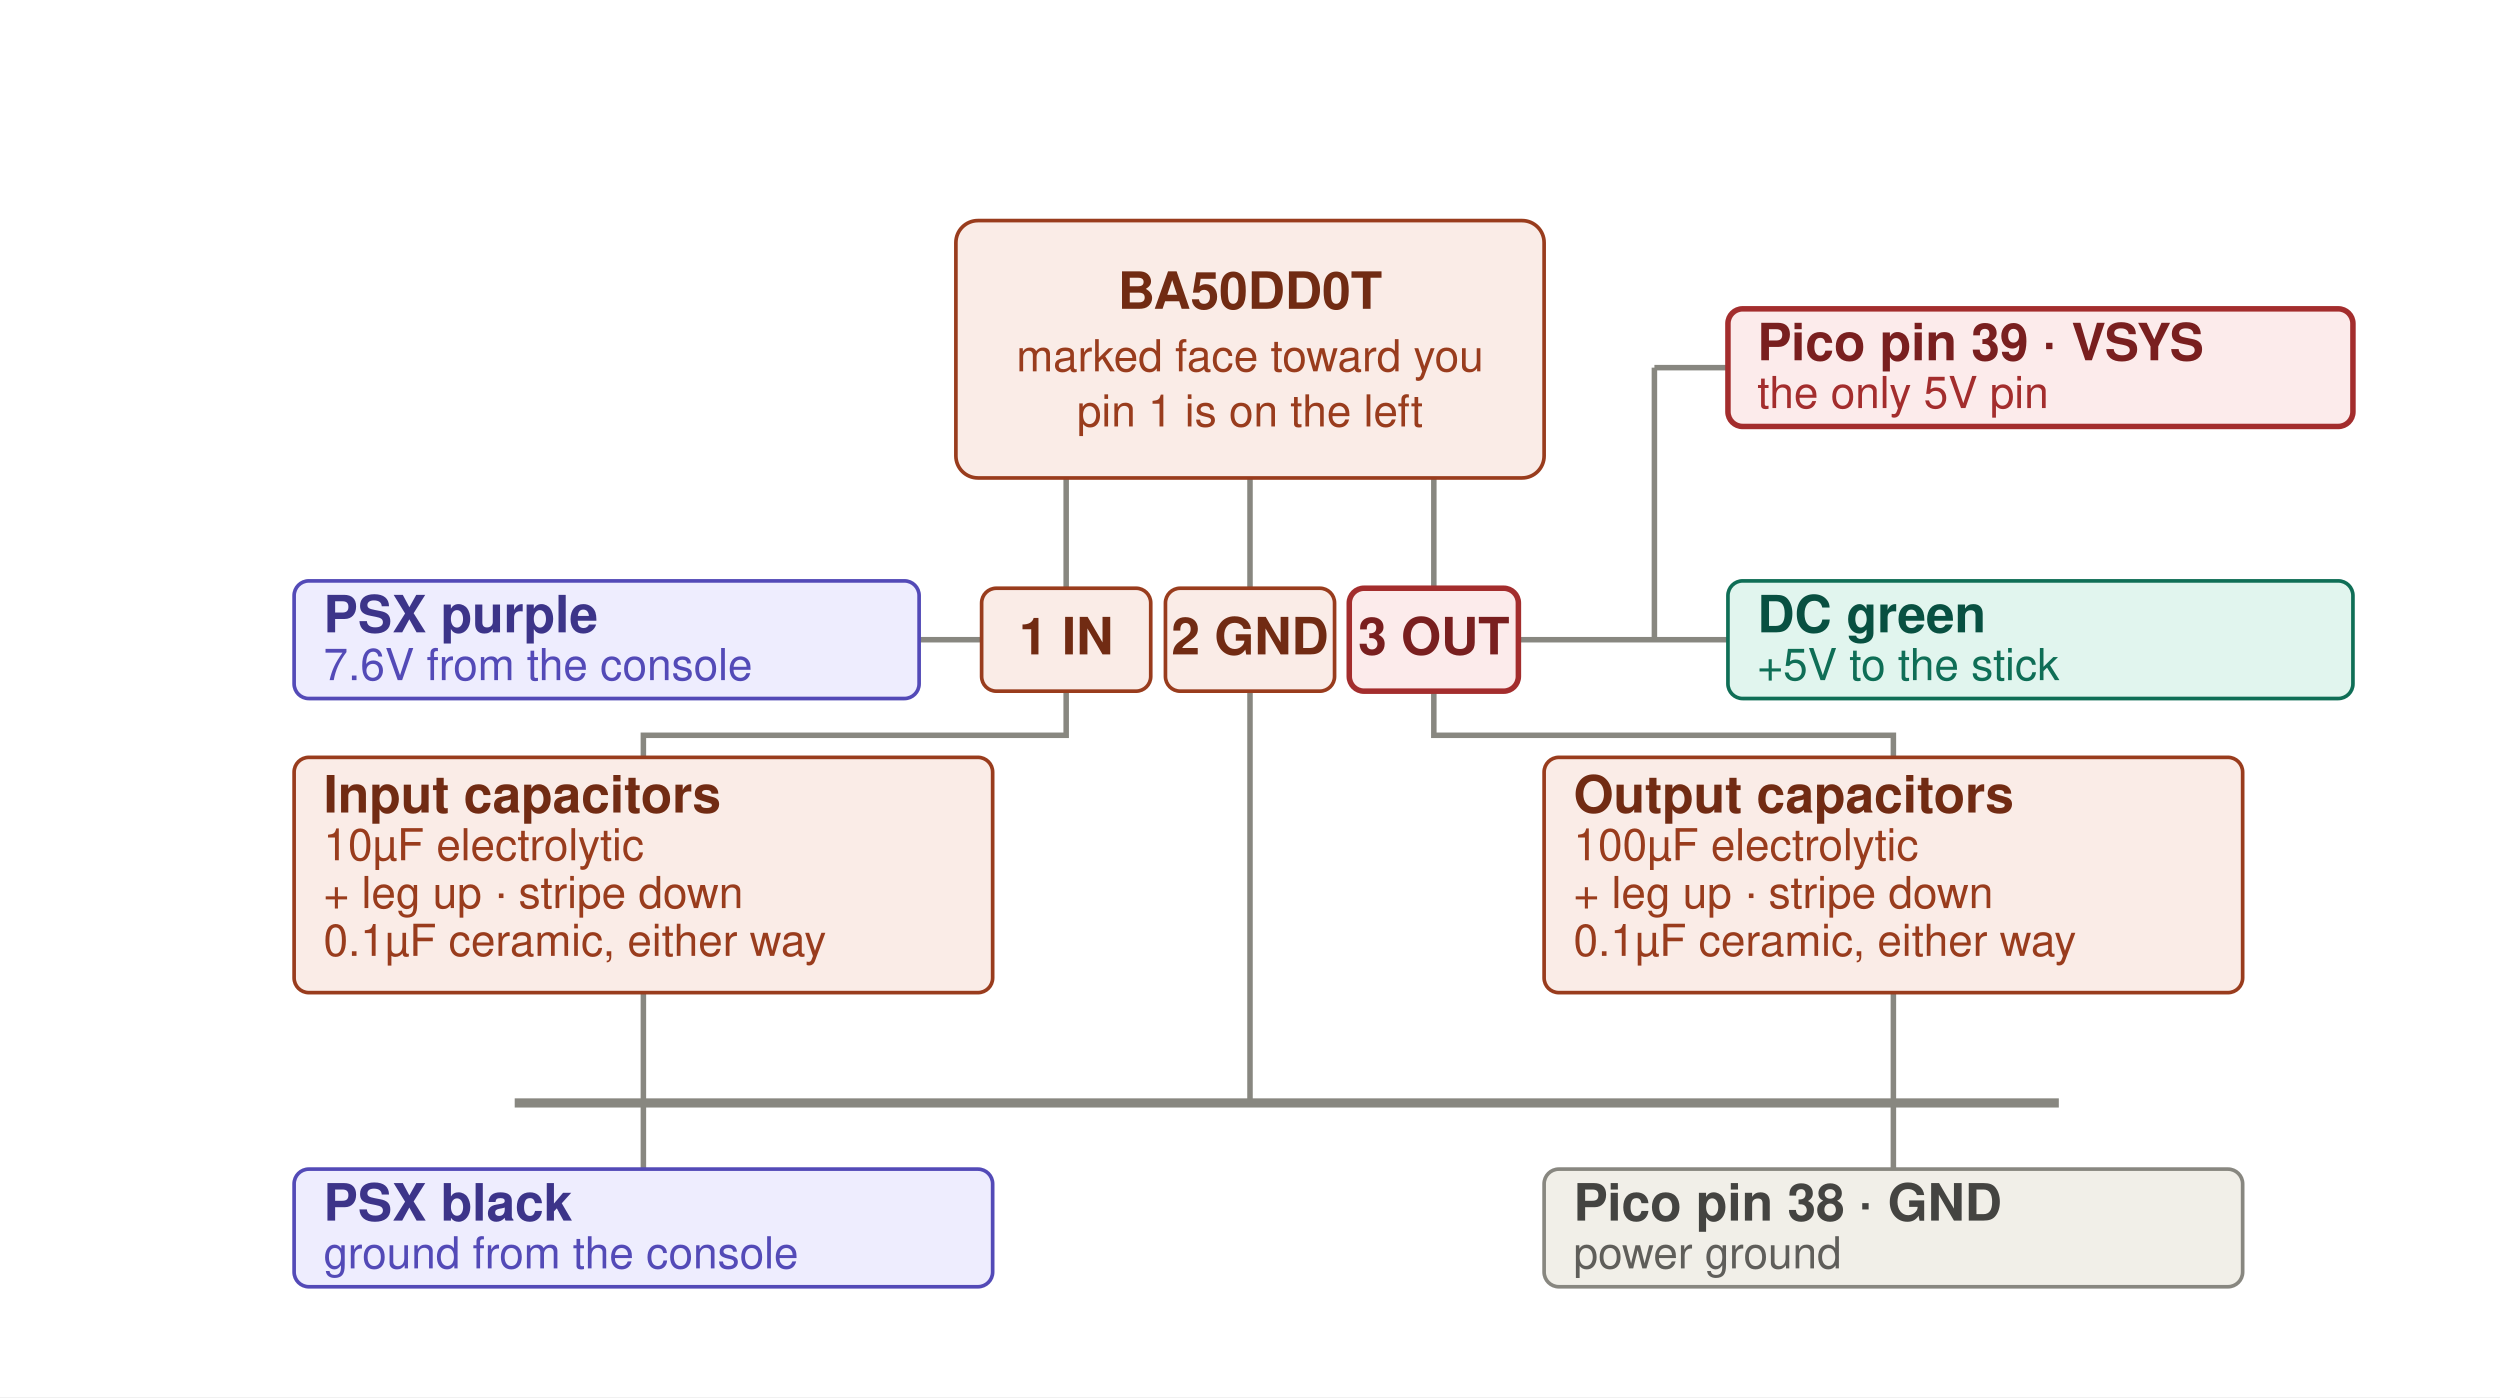
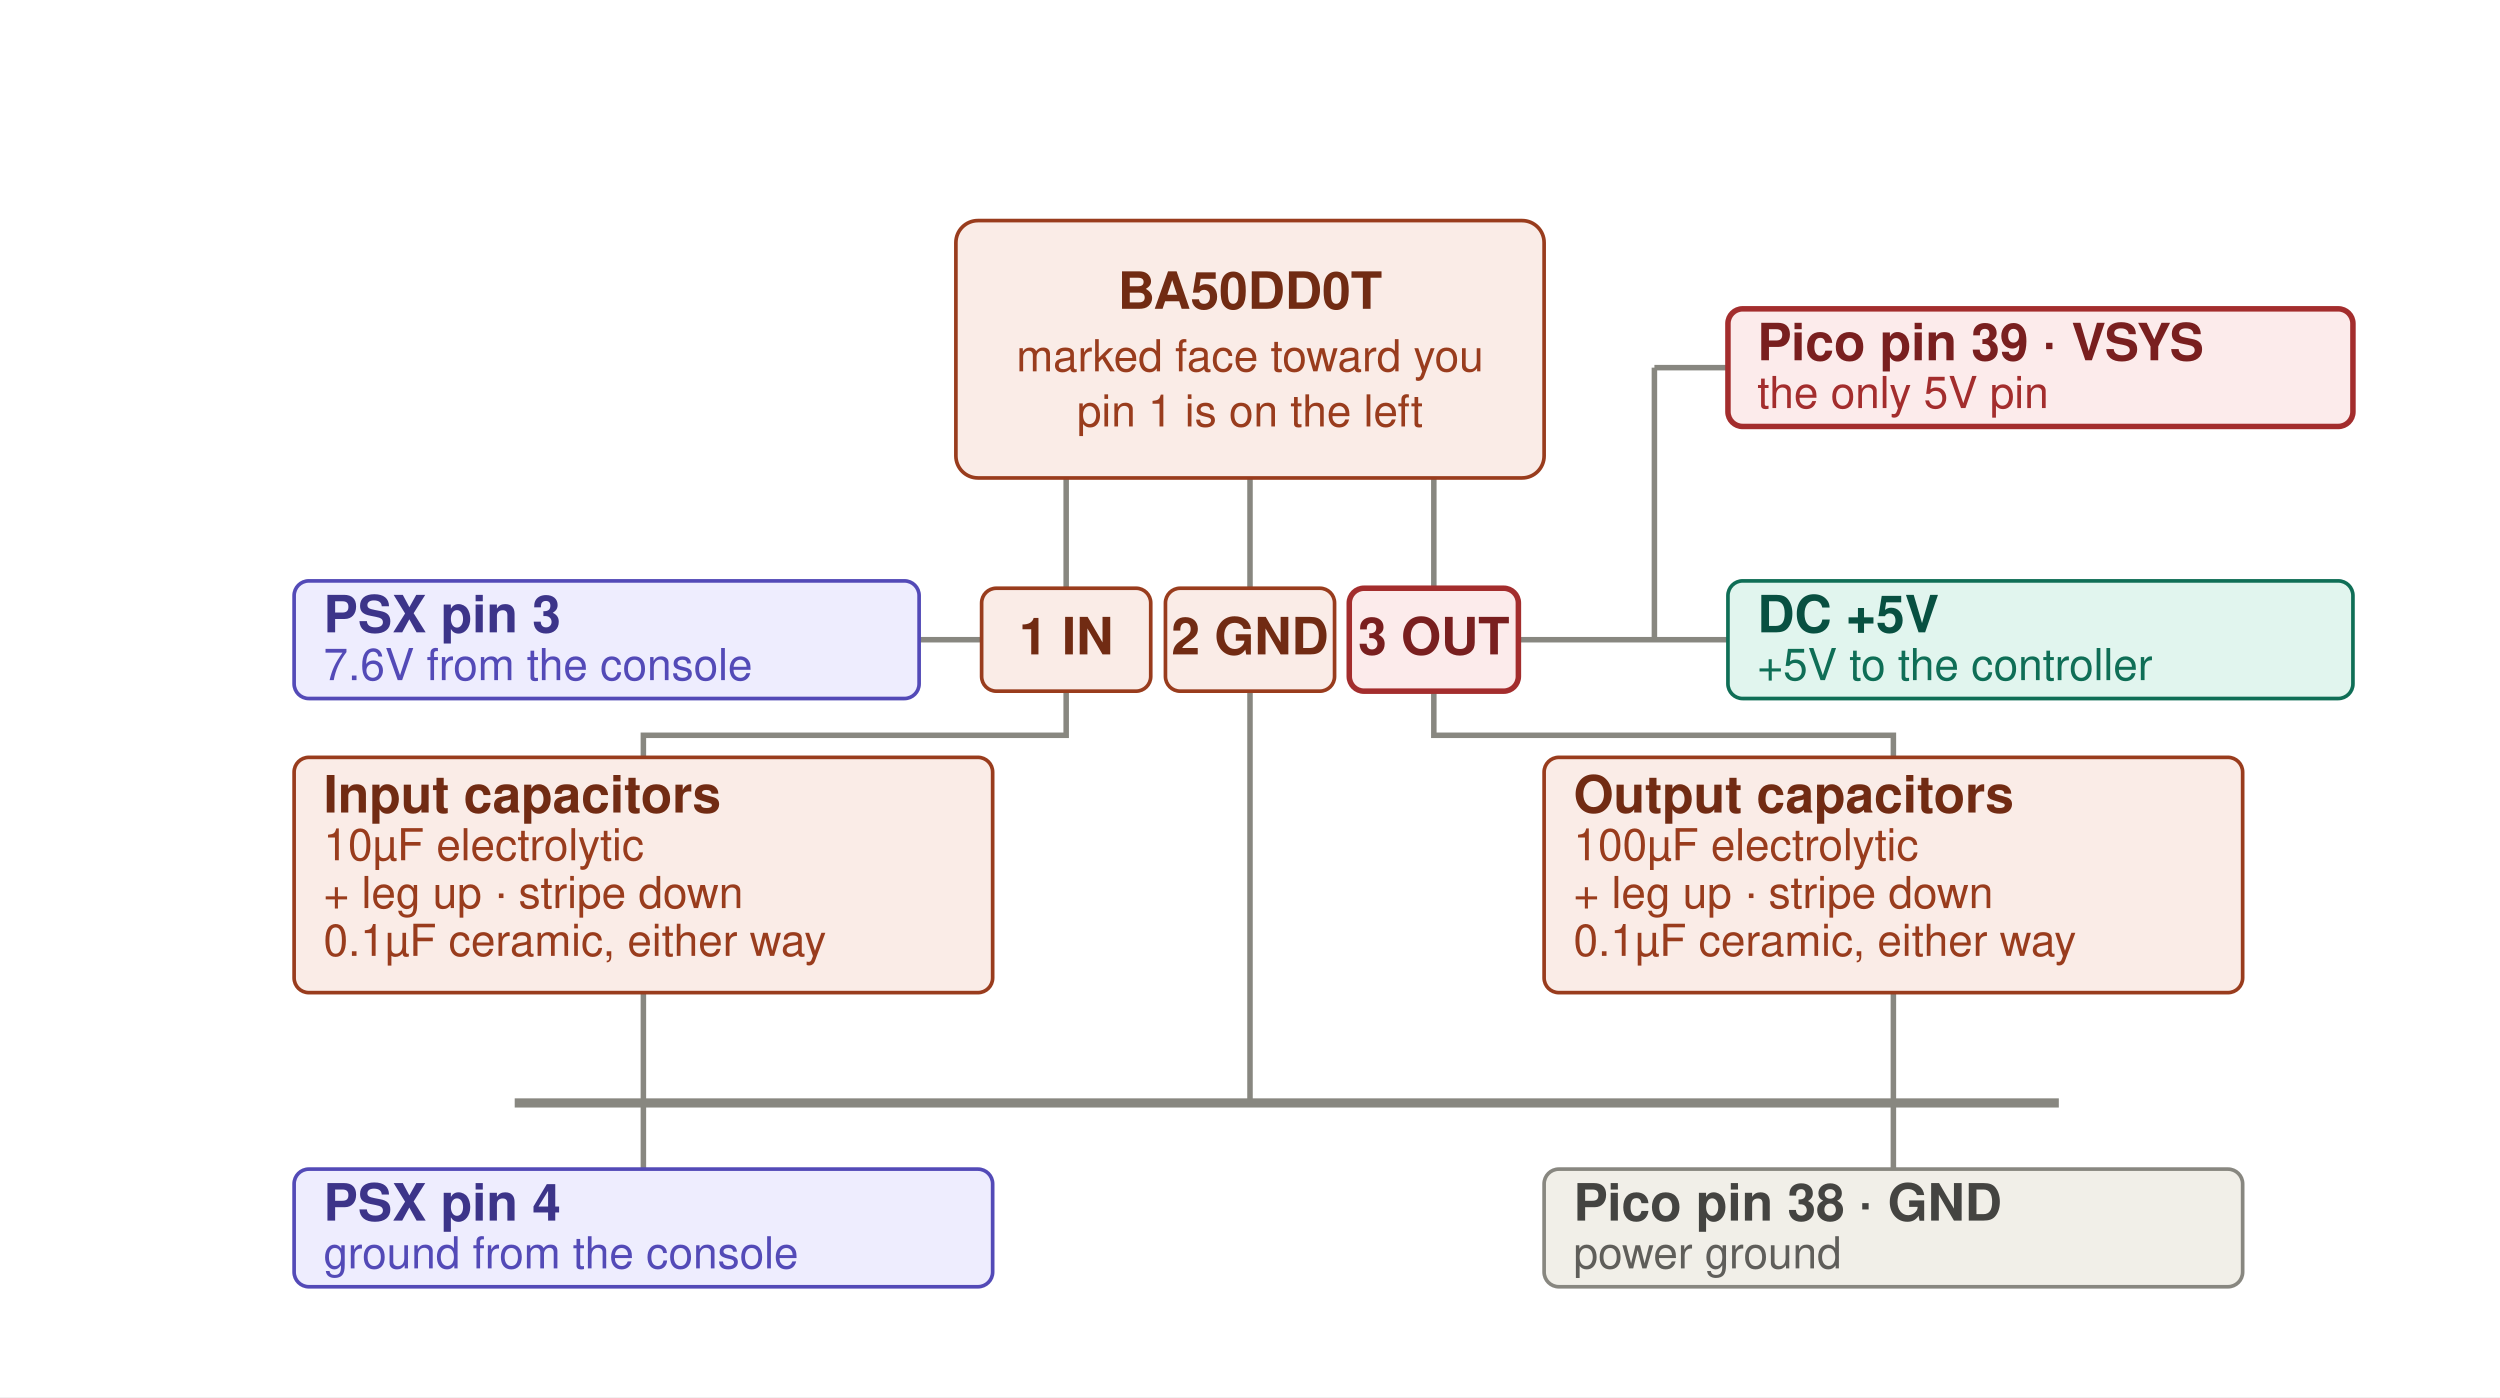
<svg xmlns="http://www.w3.org/2000/svg" width="680" height="380" viewBox="0 0 680 380" role="img">
  <style>
text { font-family: "Segoe UI", "Helvetica Neue", Helvetica, Arial, sans-serif; }
.th { font-size: 14px; font-weight: 600; }
.ts { font-size: 12px; font-weight: 400; }
.wire line, .wire polyline { fill: none; stroke-width: 1.5; }
.rail { stroke-width: 2.5; fill: none; }
.wire line, .wire polyline, .rail { stroke: #888780; }
.gray  rect { fill: #F1EFE8; stroke: #888780; stroke-width: 1; } .gray  .th { fill: #444441; } .gray  .ts { fill: #5F5E5A; }
.teal  rect { fill: #E1F5EE; stroke: #0F6E56; stroke-width: 1; } .teal  .th { fill: #085041; } .teal  .ts { fill: #0F6E56; }
.purple rect { fill: #EEEDFE; stroke: #534AB7; stroke-width: 1; } .purple .th { fill: #3C3489; } .purple .ts { fill: #534AB7; }
.coral rect { fill: #FAECE7; stroke: #993C1D; stroke-width: 1; } .coral .th { fill: #712B13; } .coral .ts { fill: #993C1D; }
.red   rect { fill: #FCEBEB; stroke: #A32D2D; stroke-width: 1.5; } .red   .th { fill: #791F1F; } .red   .ts { fill: #A32D2D; }
</style>
  <rect x="0" y="0" width="680" height="380" fill="#ffffff" />
  <line x1="140" y1="300" x2="560" y2="300" class="rail" />
  <g class="wire">
    <line x1="290" y1="130" x2="290" y2="160" />
    <line x1="340" y1="130" x2="340" y2="160" />
    <line x1="390" y1="130" x2="390" y2="160" />
    <line x1="250" y1="174" x2="267" y2="174" />
    <line x1="413" y1="174" x2="470" y2="174" />
    <line x1="450" y1="100" x2="450" y2="174" />
    <line x1="450" y1="100" x2="470" y2="100" />
    <line x1="340" y1="188" x2="340" y2="300" />
    <polyline points="290,188 290,200 175,200 175,206" />
    <polyline points="390,188 390,200 515,200 515,206" />
    <line x1="175" y1="270" x2="175" y2="318" />
    <line x1="515" y1="270" x2="515" y2="318" />
  </g>
  <g class="coral">
    <rect x="260" y="60" width="160" height="70" rx="6" />
    <text class="th" x="340" y="84" text-anchor="middle">BA50DD0T</text>
    <text class="ts" x="340" y="101" text-anchor="middle">marked face toward you</text>
    <text class="ts" x="340" y="116" text-anchor="middle">pin 1 is on the left</text>
  </g>
  <g class="coral">
    <rect x="267" y="160" width="46" height="28" rx="4" />
    <text class="th" x="290" y="178" text-anchor="middle">1 IN</text>
  </g>
  <g class="coral">
    <rect x="317" y="160" width="46" height="28" rx="4" />
    <text class="th" x="340" y="178" text-anchor="middle">2 GND</text>
  </g>
  <g class="red">
    <rect x="367" y="160" width="46" height="28" rx="4" />
    <text class="th" x="390" y="178" text-anchor="middle">3 OUT</text>
  </g>
  <g class="purple">
    <rect x="80" y="158" width="170" height="32" rx="4" />
-     <text class="th" x="88" y="172">PSX purple</text>
+     <text class="th" x="88" y="172">PSX pin 3</text>
    <text class="ts" x="88" y="185">7.6V from the console</text>
  </g>
  <g class="red">
    <rect x="470" y="84" width="170" height="32" rx="4" />
    <text class="th" x="478" y="98">Pico pin 39 · VSYS</text>
    <text class="ts" x="478" y="111">the only 5V pin</text>
  </g>
  <g class="teal">
    <rect x="470" y="158" width="170" height="32" rx="4" />
-     <text class="th" x="478" y="172">DC green</text>
-     <text class="ts" x="478" y="185">+5V to the stick</text>
+     <text class="th" x="478" y="172">DC +5V</text>
+     <text class="ts" x="478" y="185">+5V to the controller</text>
  </g>
  <g class="coral">
    <rect x="80" y="206" width="190" height="64" rx="4" />
    <text class="th" x="88" y="221">Input capacitors</text>
    <text class="ts" x="88" y="234">10µF electrolytic</text>
    <text class="ts" x="88" y="247">+ leg up · stripe down</text>
    <text class="ts" x="88" y="260">0.1µF ceramic, either way</text>
  </g>
  <g class="coral">
    <rect x="420" y="206" width="190" height="64" rx="4" />
    <text class="th" x="428" y="221">Output capacitors</text>
    <text class="ts" x="428" y="234">100µF electrolytic</text>
    <text class="ts" x="428" y="247">+ leg up · stripe down</text>
    <text class="ts" x="428" y="260">0.1µF ceramic, either way</text>
  </g>
  <g class="purple">
    <rect x="80" y="318" width="190" height="32" rx="4" />
-     <text class="th" x="88" y="332">PSX black</text>
+     <text class="th" x="88" y="332">PSX pin 4</text>
    <text class="ts" x="88" y="345">ground from the console</text>
  </g>
  <g class="gray">
    <rect x="420" y="318" width="190" height="32" rx="4" />
    <text class="th" x="428" y="332">Pico pin 38 · GND</text>
    <text class="ts" x="428" y="345">power ground</text>
  </g>
</svg>
